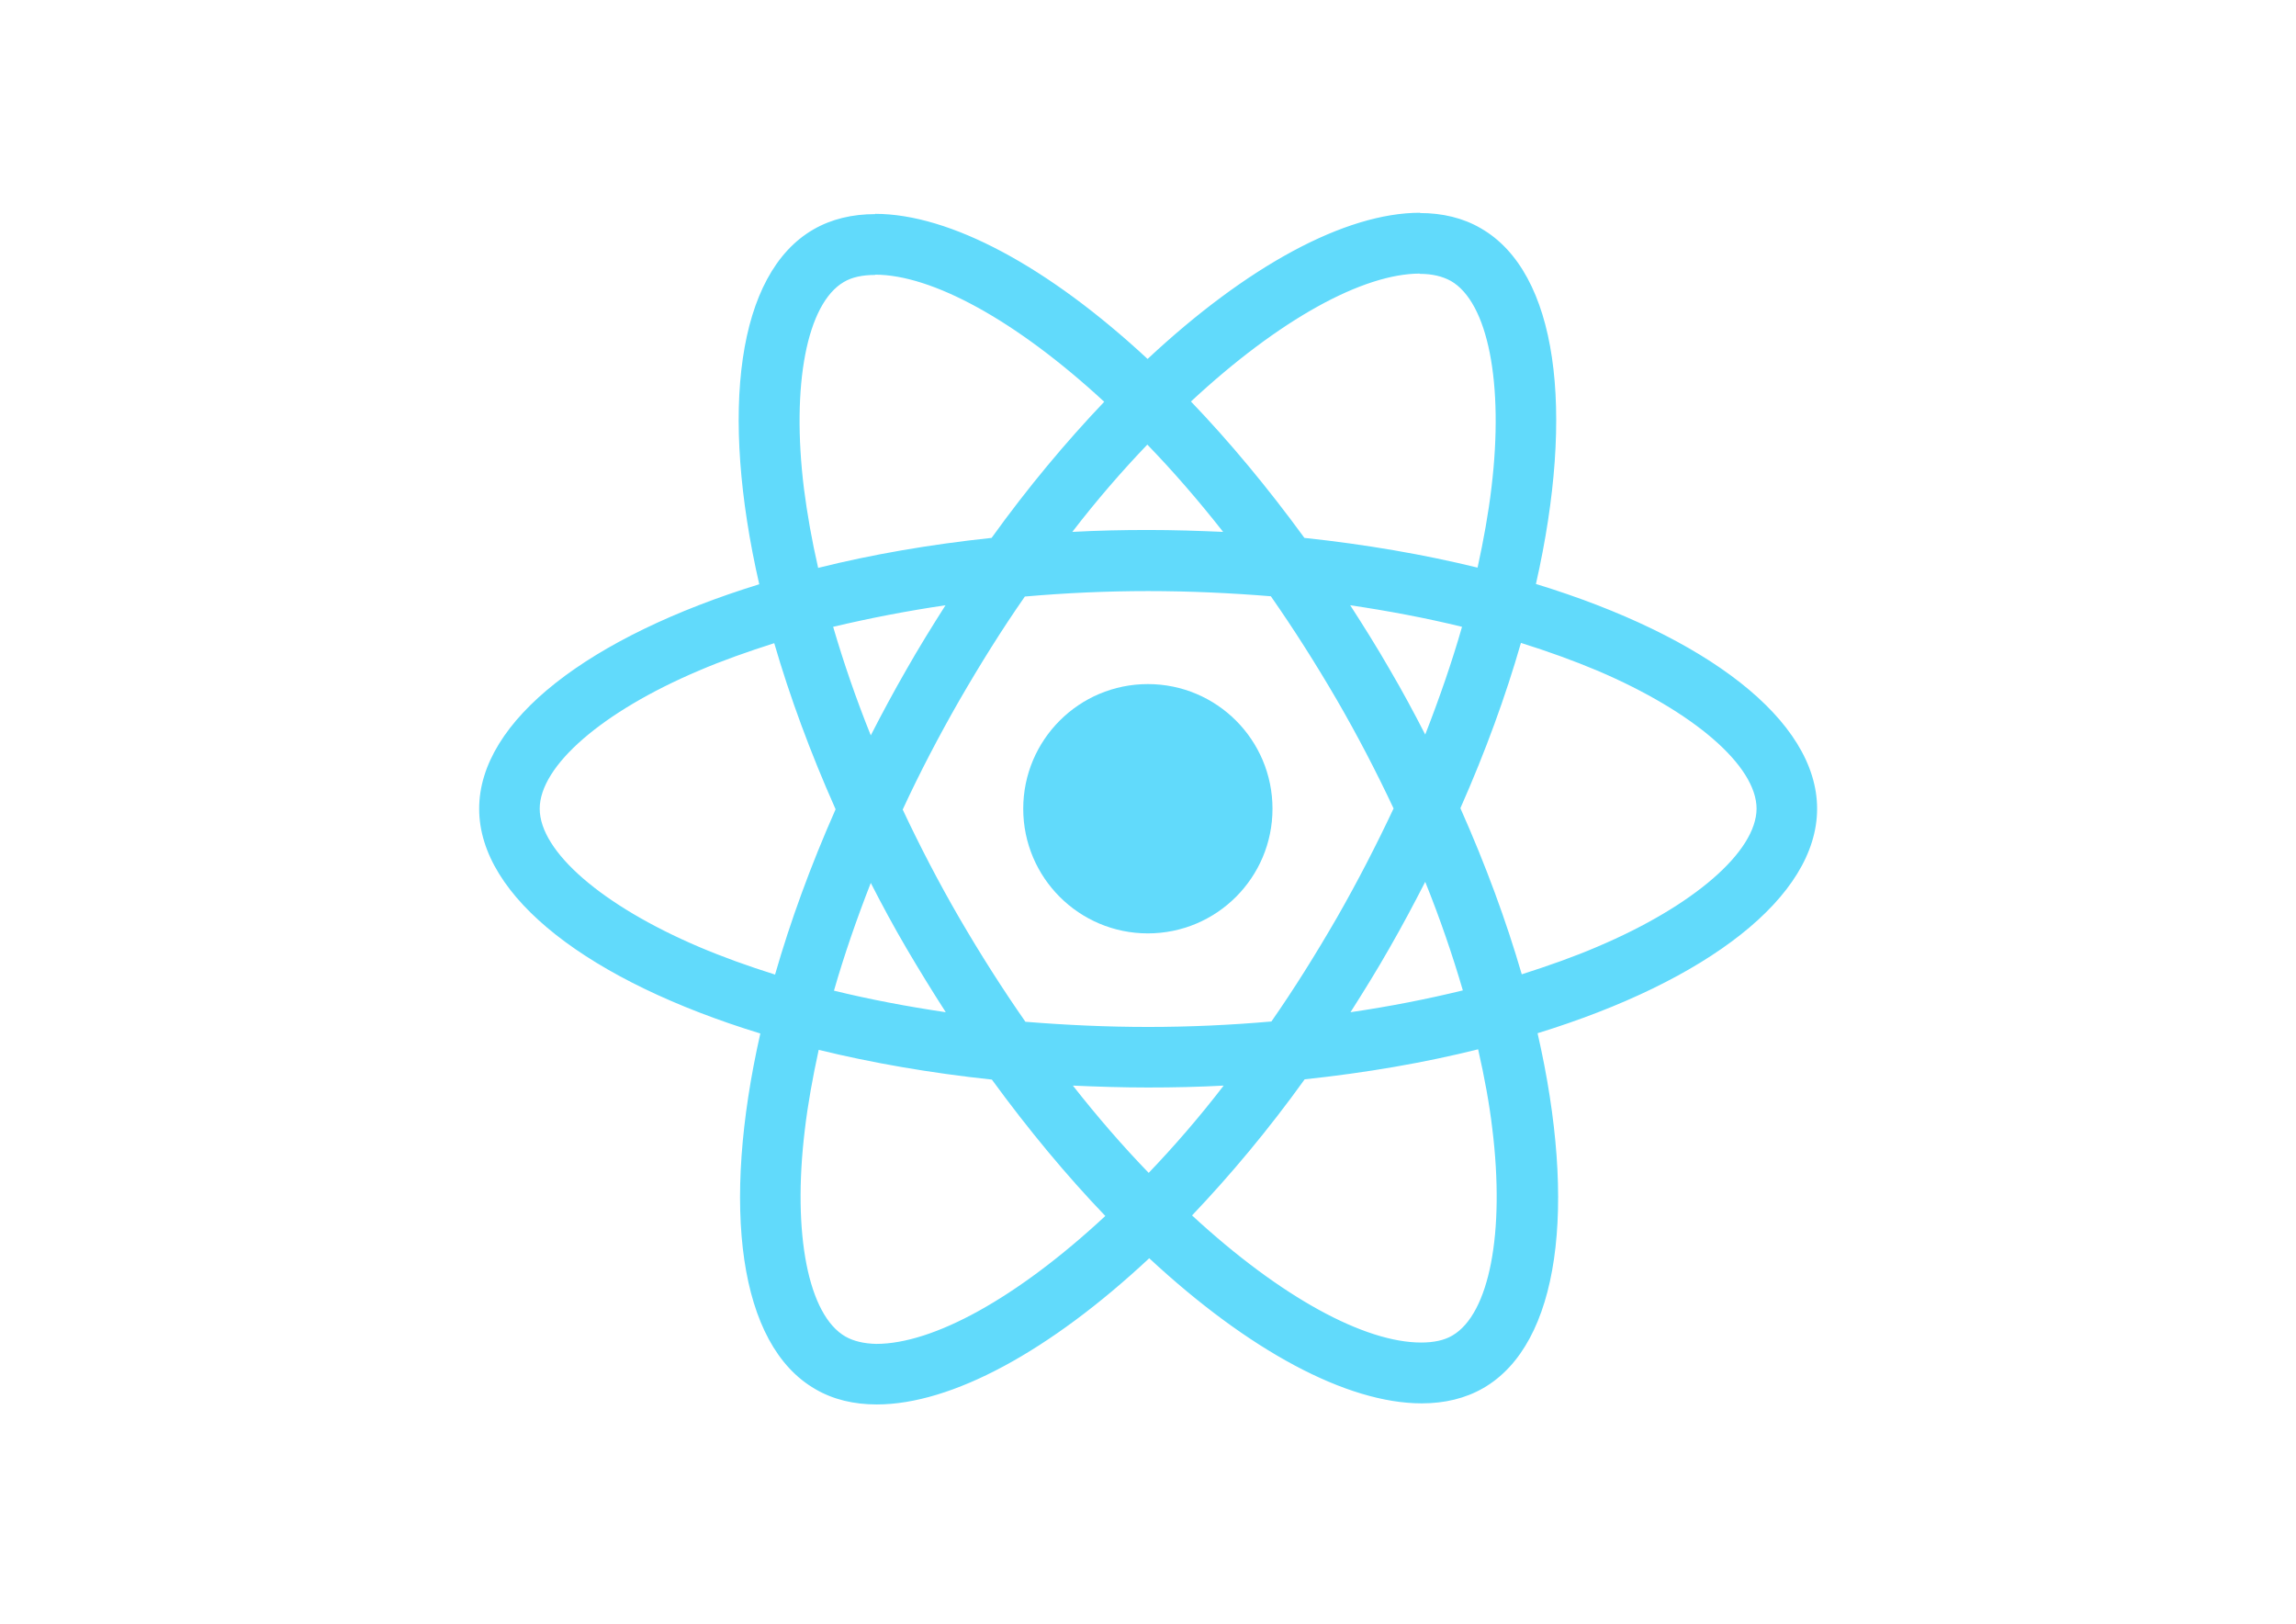
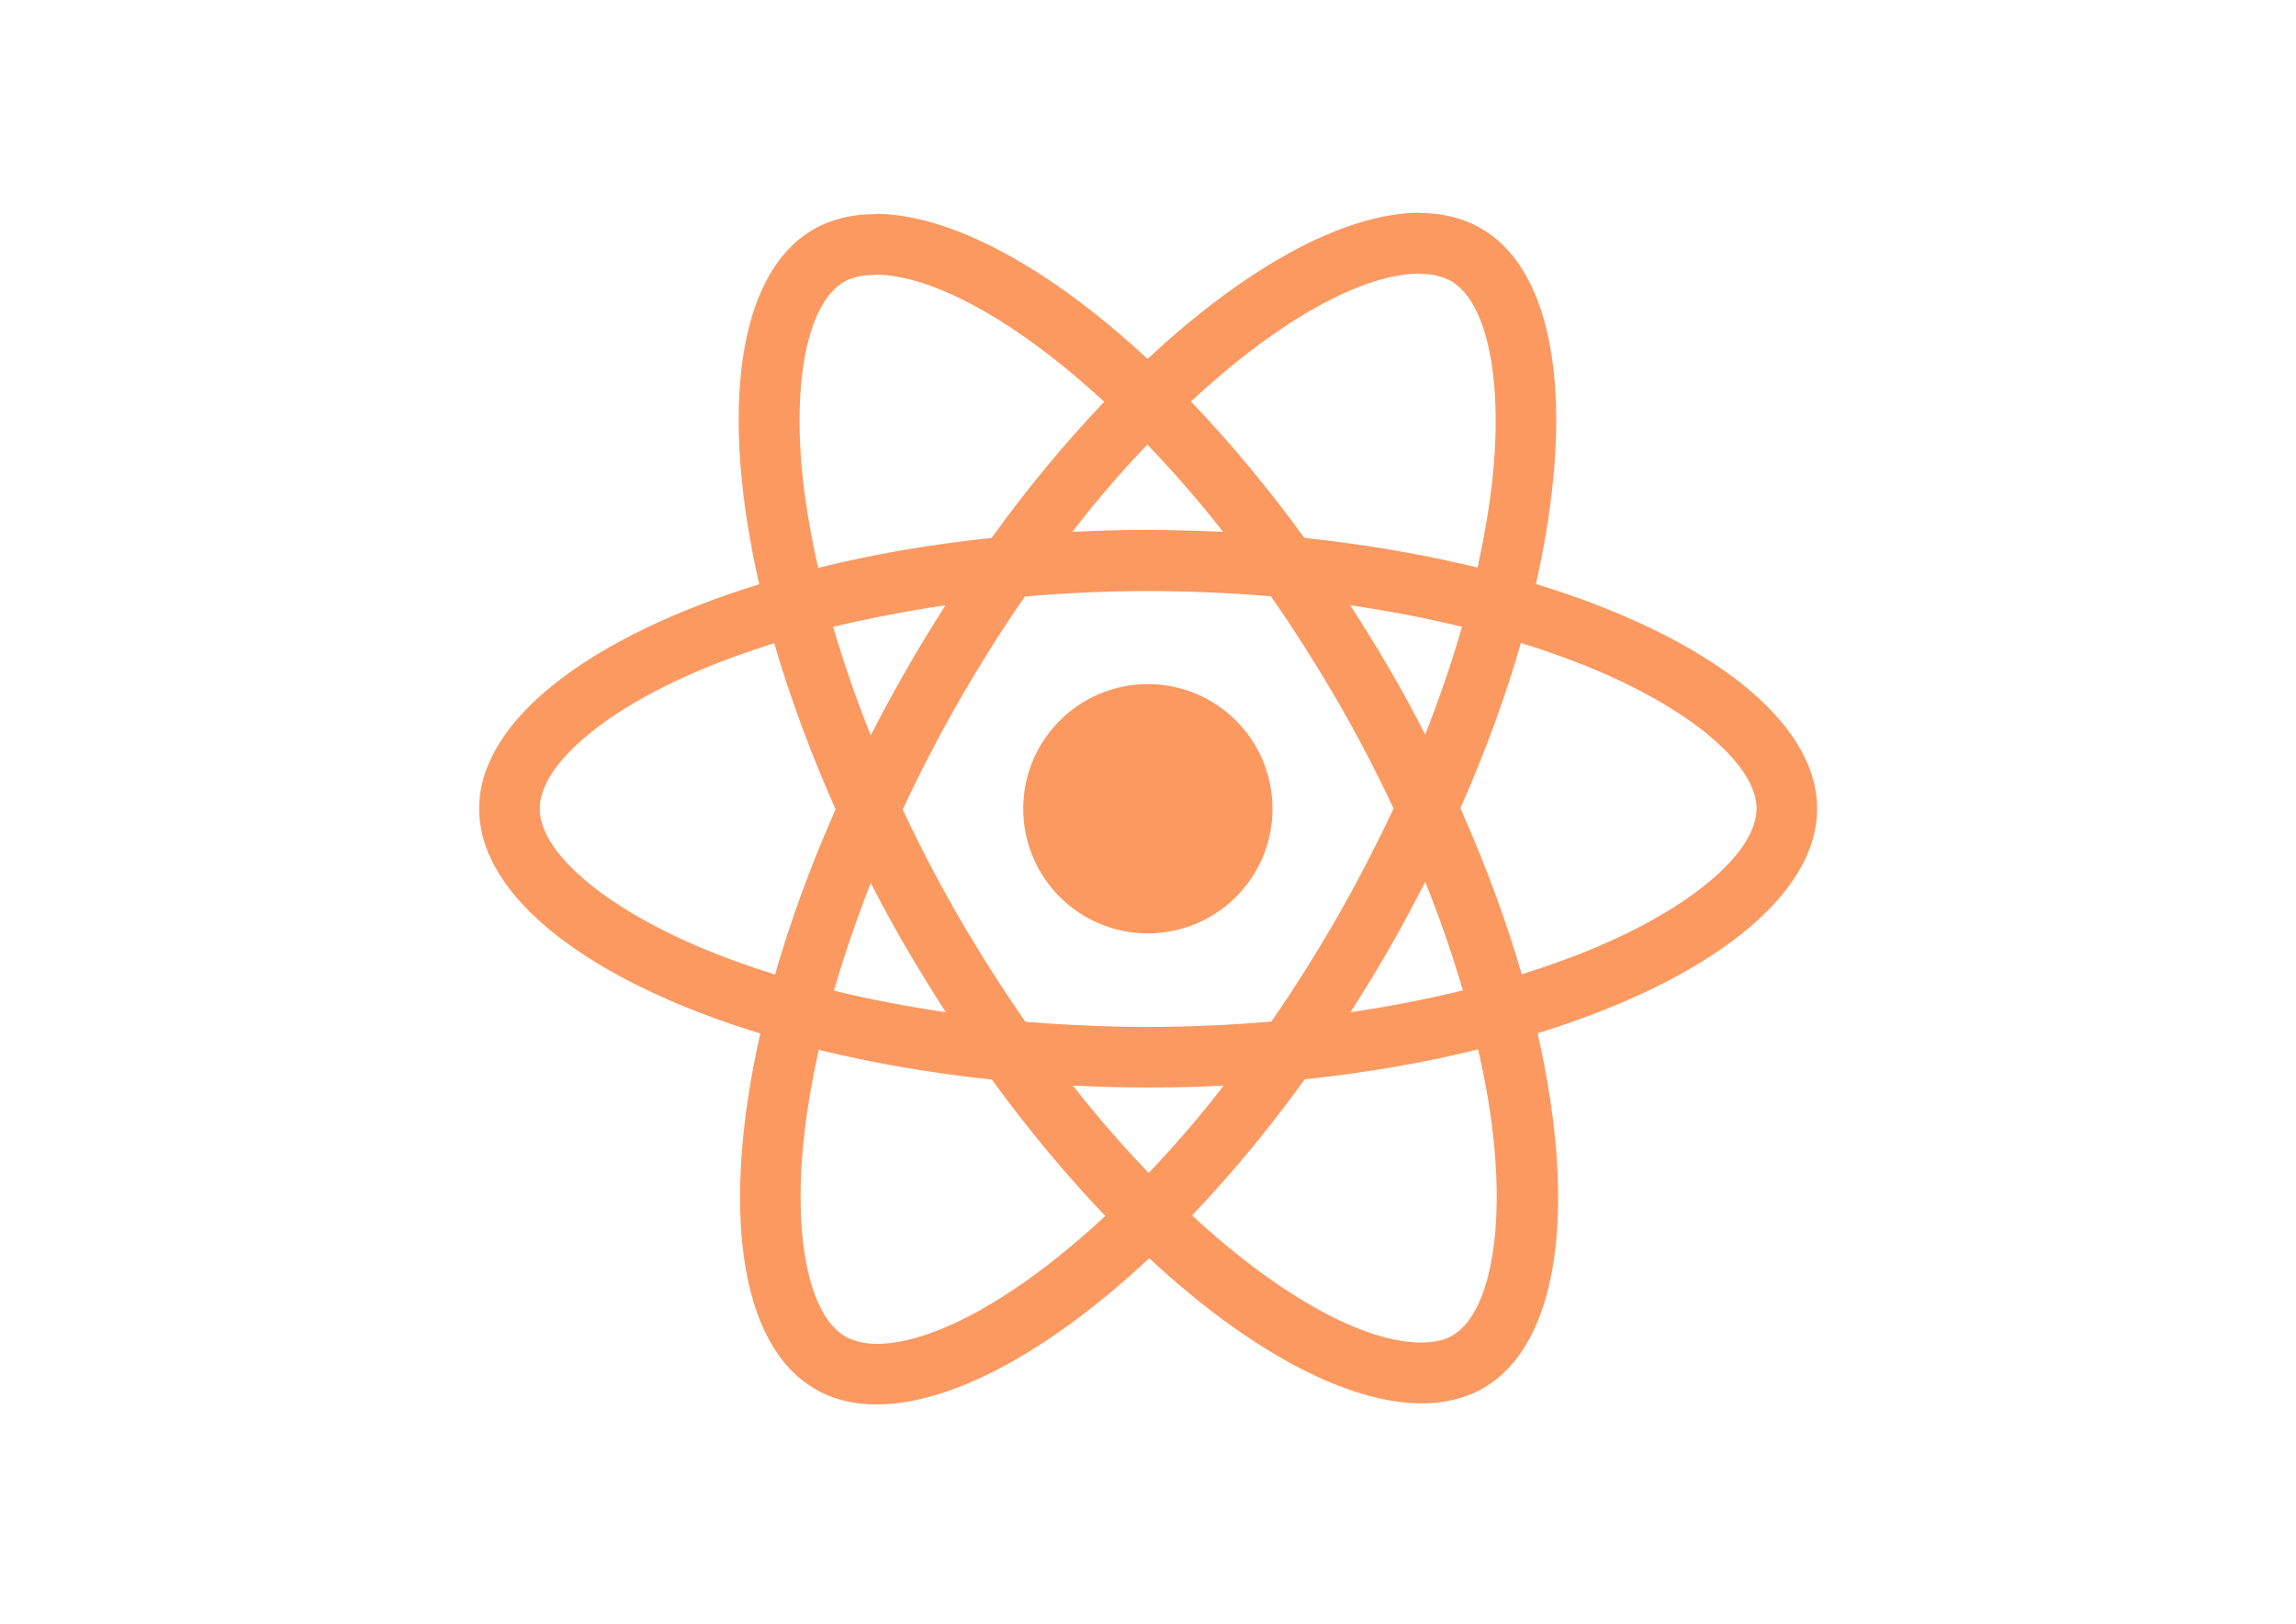
<svg xmlns="http://www.w3.org/2000/svg" viewBox="0 0 841.9 595.3">
-   <g fill="#61DAFB">
+   <g fill="#fb9961ff">
    <path d="M666.3 296.5c0-32.5-40.7-63.3-103.1-82.4 14.4-63.6 8-114.2-20.2-130.4-6.5-3.8-14.1-5.6-22.4-5.6v22.3c4.6 0 8.3.9 11.4 2.6 13.6 7.8 19.5 37.5 14.9 75.7-1.1 9.4-2.9 19.3-5.1 29.4-19.6-4.8-41-8.5-63.5-10.9-13.5-18.5-27.5-35.3-41.6-50 32.6-30.3 63.2-46.9 84-46.9V78c-27.5 0-63.5 19.6-99.9 53.6-36.4-33.8-72.4-53.2-99.9-53.2v22.3c20.7 0 51.4 16.5 84 46.6-14 14.7-28 31.4-41.3 49.9-22.6 2.4-44 6.1-63.6 11-2.3-10-4-19.7-5.2-29-4.7-38.2 1.1-67.9 14.6-75.8 3-1.8 6.9-2.6 11.5-2.6V78.5c-8.4 0-16 1.8-22.6 5.6-28.1 16.2-34.4 66.7-19.9 130.1-62.2 19.2-102.7 49.9-102.7 82.3 0 32.5 40.7 63.3 103.1 82.4-14.4 63.6-8 114.2 20.2 130.4 6.5 3.8 14.1 5.6 22.5 5.6 27.5 0 63.5-19.6 99.9-53.6 36.4 33.8 72.4 53.2 99.9 53.2 8.4 0 16-1.8 22.6-5.6 28.1-16.2 34.4-66.7 19.9-130.1 62-19.1 102.5-49.9 102.5-82.3zm-130.2-66.7c-3.7 12.9-8.3 26.2-13.5 39.5-4.1-8-8.4-16-13.1-24-4.6-8-9.5-15.8-14.4-23.4 14.2 2.1 27.9 4.7 41 7.9zm-45.8 106.5c-7.8 13.5-15.8 26.3-24.1 38.2-14.9 1.3-30 2-45.2 2-15.1 0-30.2-.7-45-1.9-8.3-11.9-16.4-24.6-24.2-38-7.6-13.1-14.5-26.4-20.8-39.8 6.2-13.4 13.2-26.8 20.7-39.9 7.8-13.5 15.8-26.3 24.1-38.2 14.9-1.3 30-2 45.2-2 15.1 0 30.2.7 45 1.9 8.3 11.9 16.4 24.6 24.2 38 7.6 13.1 14.5 26.4 20.8 39.8-6.3 13.4-13.2 26.8-20.7 39.9zm32.3-13c5.4 13.4 10 26.8 13.8 39.8-13.1 3.2-26.9 5.9-41.2 8 4.9-7.7 9.8-15.6 14.4-23.7 4.6-8 8.9-16.1 13-24.1zM421.2 430c-9.3-9.6-18.6-20.3-27.8-32 9 .4 18.2.7 27.5.7 9.4 0 18.7-.2 27.8-.7-9 11.7-18.3 22.4-27.5 32zm-74.4-58.9c-14.2-2.1-27.9-4.7-41-7.9 3.7-12.9 8.3-26.2 13.5-39.5 4.1 8 8.4 16 13.1 24 4.7 8 9.5 15.8 14.4 23.4zM420.7 163c9.3 9.6 18.6 20.3 27.8 32-9-.4-18.2-.7-27.5-.7-9.4 0-18.7.2-27.8.7 9-11.7 18.3-22.4 27.5-32zm-74 58.9c-4.9 7.7-9.8 15.6-14.4 23.7-4.6 8-8.9 16-13 24-5.4-13.4-10-26.8-13.8-39.8 13.1-3.1 26.9-5.8 41.2-7.9zm-90.5 125.2c-35.4-15.1-58.3-34.9-58.3-50.6 0-15.7 22.9-35.6 58.3-50.6 8.6-3.7 18-7 27.7-10.1 5.7 19.6 13.2 40 22.5 60.9-9.2 20.8-16.6 41.1-22.2 60.6-9.9-3.1-19.3-6.5-28-10.2zM310 490c-13.6-7.8-19.5-37.5-14.9-75.7 1.1-9.4 2.9-19.3 5.1-29.4 19.6 4.8 41 8.5 63.5 10.9 13.5 18.5 27.5 35.3 41.6 50-32.6 30.3-63.2 46.9-84 46.9-4.5-.1-8.3-1-11.3-2.7zm237.2-76.2c4.7 38.2-1.1 67.9-14.6 75.8-3 1.8-6.9 2.6-11.5 2.6-20.7 0-51.4-16.5-84-46.6 14-14.7 28-31.4 41.3-49.9 22.6-2.4 44-6.1 63.6-11 2.3 10.1 4.1 19.8 5.2 29.1zm38.5-66.7c-8.6 3.7-18 7-27.7 10.1-5.7-19.6-13.2-40-22.5-60.9 9.2-20.8 16.6-41.1 22.2-60.6 9.9 3.1 19.3 6.5 28.1 10.2 35.4 15.1 58.3 34.9 58.3 50.6-.1 15.7-23 35.6-58.4 50.6zM320.8 78.4z" />
    <circle cx="420.9" cy="296.5" r="45.7" />
    <path d="M520.5 78.1z" />
  </g>
</svg>
